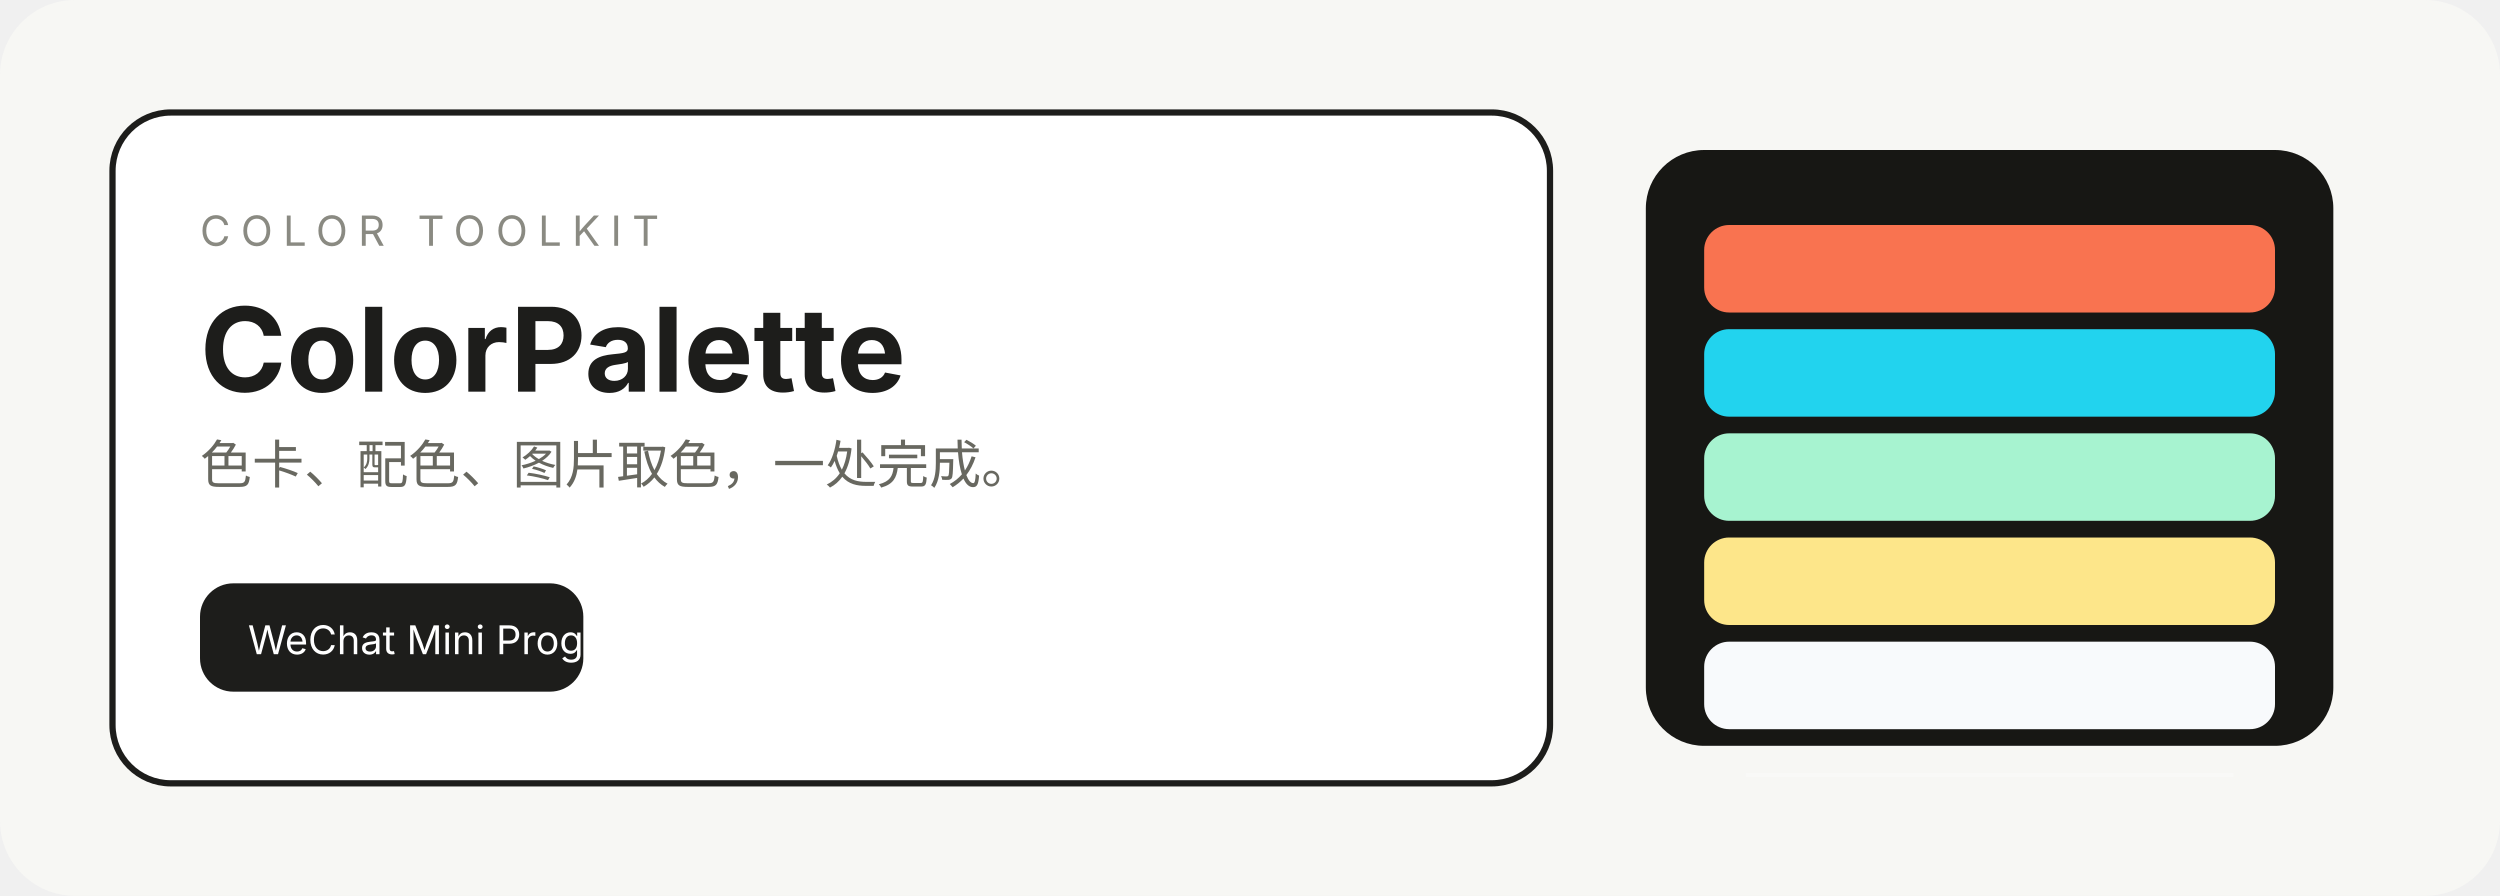
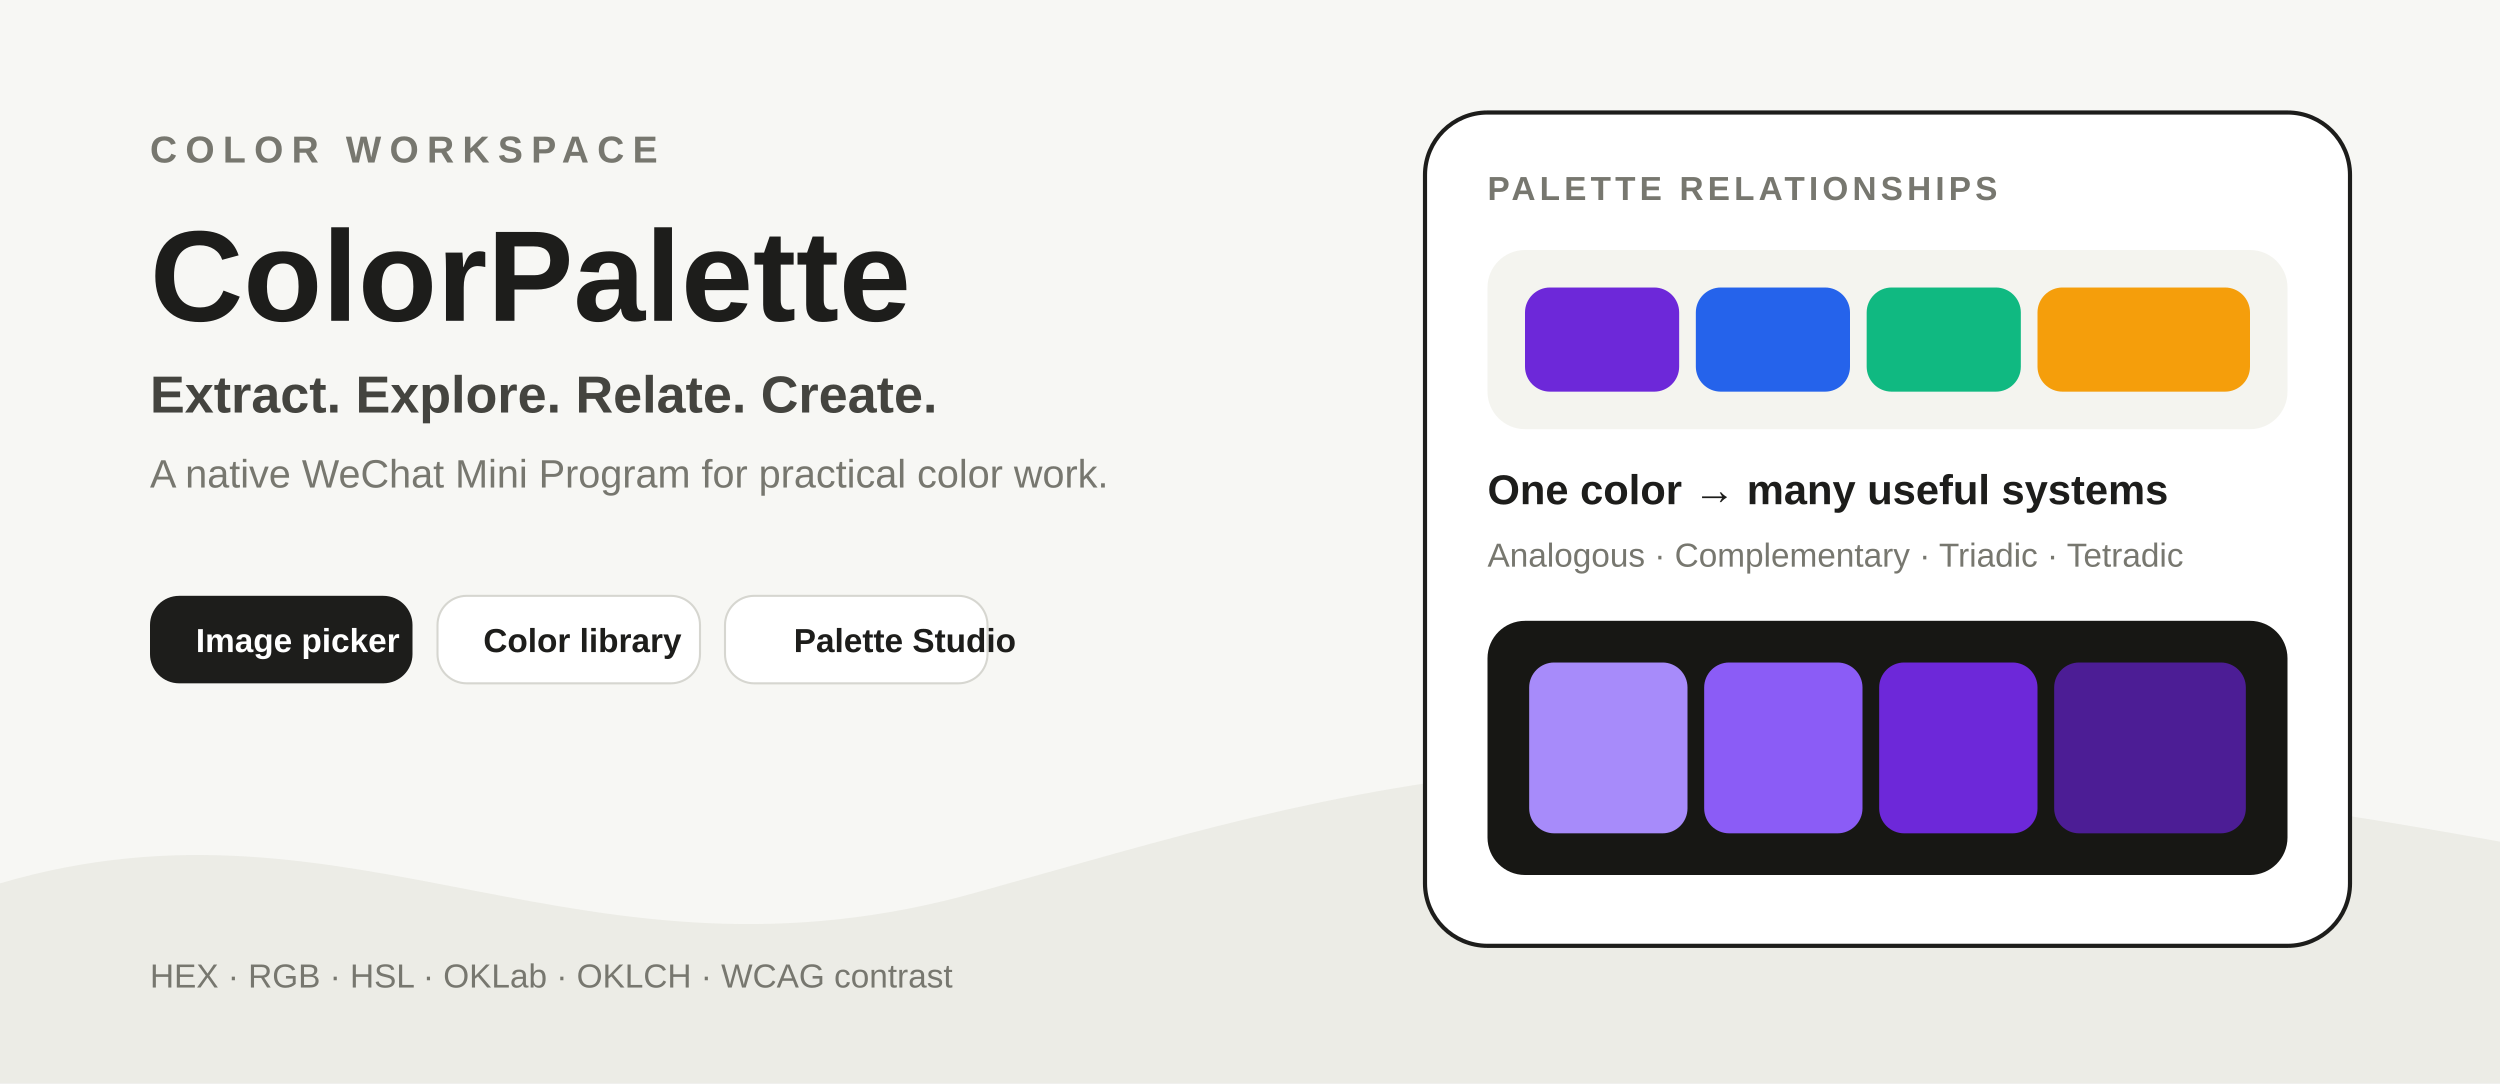
- <svg xmlns="http://www.w3.org/2000/svg" viewBox="0 0 1200 430" width="1200" height="430" role="img" aria-labelledby="t d">
-   <rect width="1200" height="430" rx="36" fill="#F7F7F4" />
-   <rect x="54" y="54" width="690" height="322" rx="28" fill="#FFFFFF" stroke="#1D1D1B" stroke-width="3" />
-   <g font-family="-apple-system,BlinkMacSystemFont,'Segoe UI',sans-serif" fill="#1D1D1B">
-     <text x="96" y="118" font-size="20" letter-spacing="5" fill="#8A8A82">COLOR TOOLKIT</text>
-     <text x="96" y="188" font-size="56" font-weight="700">ColorPalette</text>
-     <text x="96" y="232" font-size="25" fill="#686860">色卡、配色、图片取色，一处完成。</text>
-     <rect x="96" y="280" width="184" height="52" rx="16" fill="#1D1D1B" />
-     <text x="119" y="314" font-size="19" fill="#FFFFFF">WeChat Mini Program</text>
-   </g>
-   <g transform="translate(790 72)">
-     <rect width="330" height="286" rx="28" fill="#171714" />
-     <g transform="translate(28 36)">
-       <rect width="274" height="42" rx="12" fill="#F97350" />
-       <rect y="50" width="274" height="42" rx="12" fill="#22D3EE" />
-       <rect y="100" width="274" height="42" rx="12" fill="#A7F3D0" />
-       <rect y="150" width="274" height="42" rx="12" fill="#FDE68A" />
-       <rect y="200" width="274" height="42" rx="12" fill="#F8FAFC" />
-       <path d="M20 264h234" stroke="#FFFFFF" stroke-opacity=".28" stroke-width="2" />
+ <svg xmlns="http://www.w3.org/2000/svg" viewBox="0 0 1200 520" width="1200" height="520" role="img" aria-labelledby="title desc">
+   <rect width="1200" height="520" fill="#F7F7F4" />
+   <path d="M0 424C170 374 280 482 470 428C650 378 780 328 1200 404V520H0Z" fill="#ECECE6" />
+   <g font-family="-apple-system,BlinkMacSystemFont,'Segoe UI',Arial,sans-serif">
+     <text x="72" y="78" font-size="18" font-weight="700" letter-spacing="4" fill="#77776F">COLOR WORKSPACE</text>
+     <text x="72" y="154" font-size="62" font-weight="800" fill="#1D1D1B">ColorPalette</text>
+     <text x="72" y="198" font-size="25" font-weight="600" fill="#44443F">Extract. Explore. Relate. Create.</text>
+     <text x="72" y="234" font-size="19" fill="#77776F">A native WeChat Mini Program for practical color work.</text>
+     <g transform="translate(72 286)">
+       <rect width="126" height="42" rx="14" fill="#1D1D1B" />
+       <text x="22" y="27" font-size="16" font-weight="700" fill="#FFFFFF">Image picker</text>
+       <rect x="138" width="126" height="42" rx="14" fill="#FFFFFF" stroke="#D6D6D0" />
+       <text x="160" y="27" font-size="16" font-weight="700" fill="#1D1D1B">Color library</text>
+       <rect x="276" width="126" height="42" rx="14" fill="#FFFFFF" stroke="#D6D6D0" />
+       <text x="309" y="27" font-size="16" font-weight="700" fill="#1D1D1B">Palette Studio</text>
    </g>
  </g>
+   <g transform="translate(684 54)">
+     <rect width="444" height="400" rx="30" fill="#FFFFFF" stroke="#1D1D1B" stroke-width="2" />
+     <text x="30" y="42" font-family="-apple-system,BlinkMacSystemFont,'Segoe UI',Arial,sans-serif" font-size="16" font-weight="700" letter-spacing="2" fill="#77776F">PALETTE RELATIONSHIPS</text>
+     <rect x="30" y="66" width="384" height="86" rx="18" fill="#F4F4EF" />
+     <rect x="48" y="84" width="74" height="50" rx="12" fill="#6D28D9" />
+     <rect x="130" y="84" width="74" height="50" rx="12" fill="#2563EB" />
+     <rect x="212" y="84" width="74" height="50" rx="12" fill="#10B981" />
+     <rect x="294" y="84" width="102" height="50" rx="12" fill="#F59E0B" />
+     <g font-family="-apple-system,BlinkMacSystemFont,'Segoe UI',Arial,sans-serif" fill="#1D1D1B">
+       <text x="30" y="188" font-size="20" font-weight="800">One color → many useful systems</text>
+       <text x="30" y="218" font-size="16" fill="#77776F">Analogous · Complementary · Triadic · Tetradic</text>
+     </g>
+     <g transform="translate(30 244)">
+       <rect width="384" height="122" rx="18" fill="#171714" />
+       <rect x="20" y="20" width="76" height="82" rx="12" fill="#A78BFA" />
+       <rect x="104" y="20" width="76" height="82" rx="12" fill="#8B5CF6" />
+       <rect x="188" y="20" width="76" height="82" rx="12" fill="#6D28D9" />
+       <rect x="272" y="20" width="92" height="82" rx="12" fill="#4C1D95" />
+     </g>
+   </g>
+   <text x="72" y="474" font-family="-apple-system,BlinkMacSystemFont,'Segoe UI',Arial,sans-serif" font-size="16" fill="#77776F">HEX · RGB · HSL · OKLab · OKLCH · WCAG contrast</text>
</svg>
